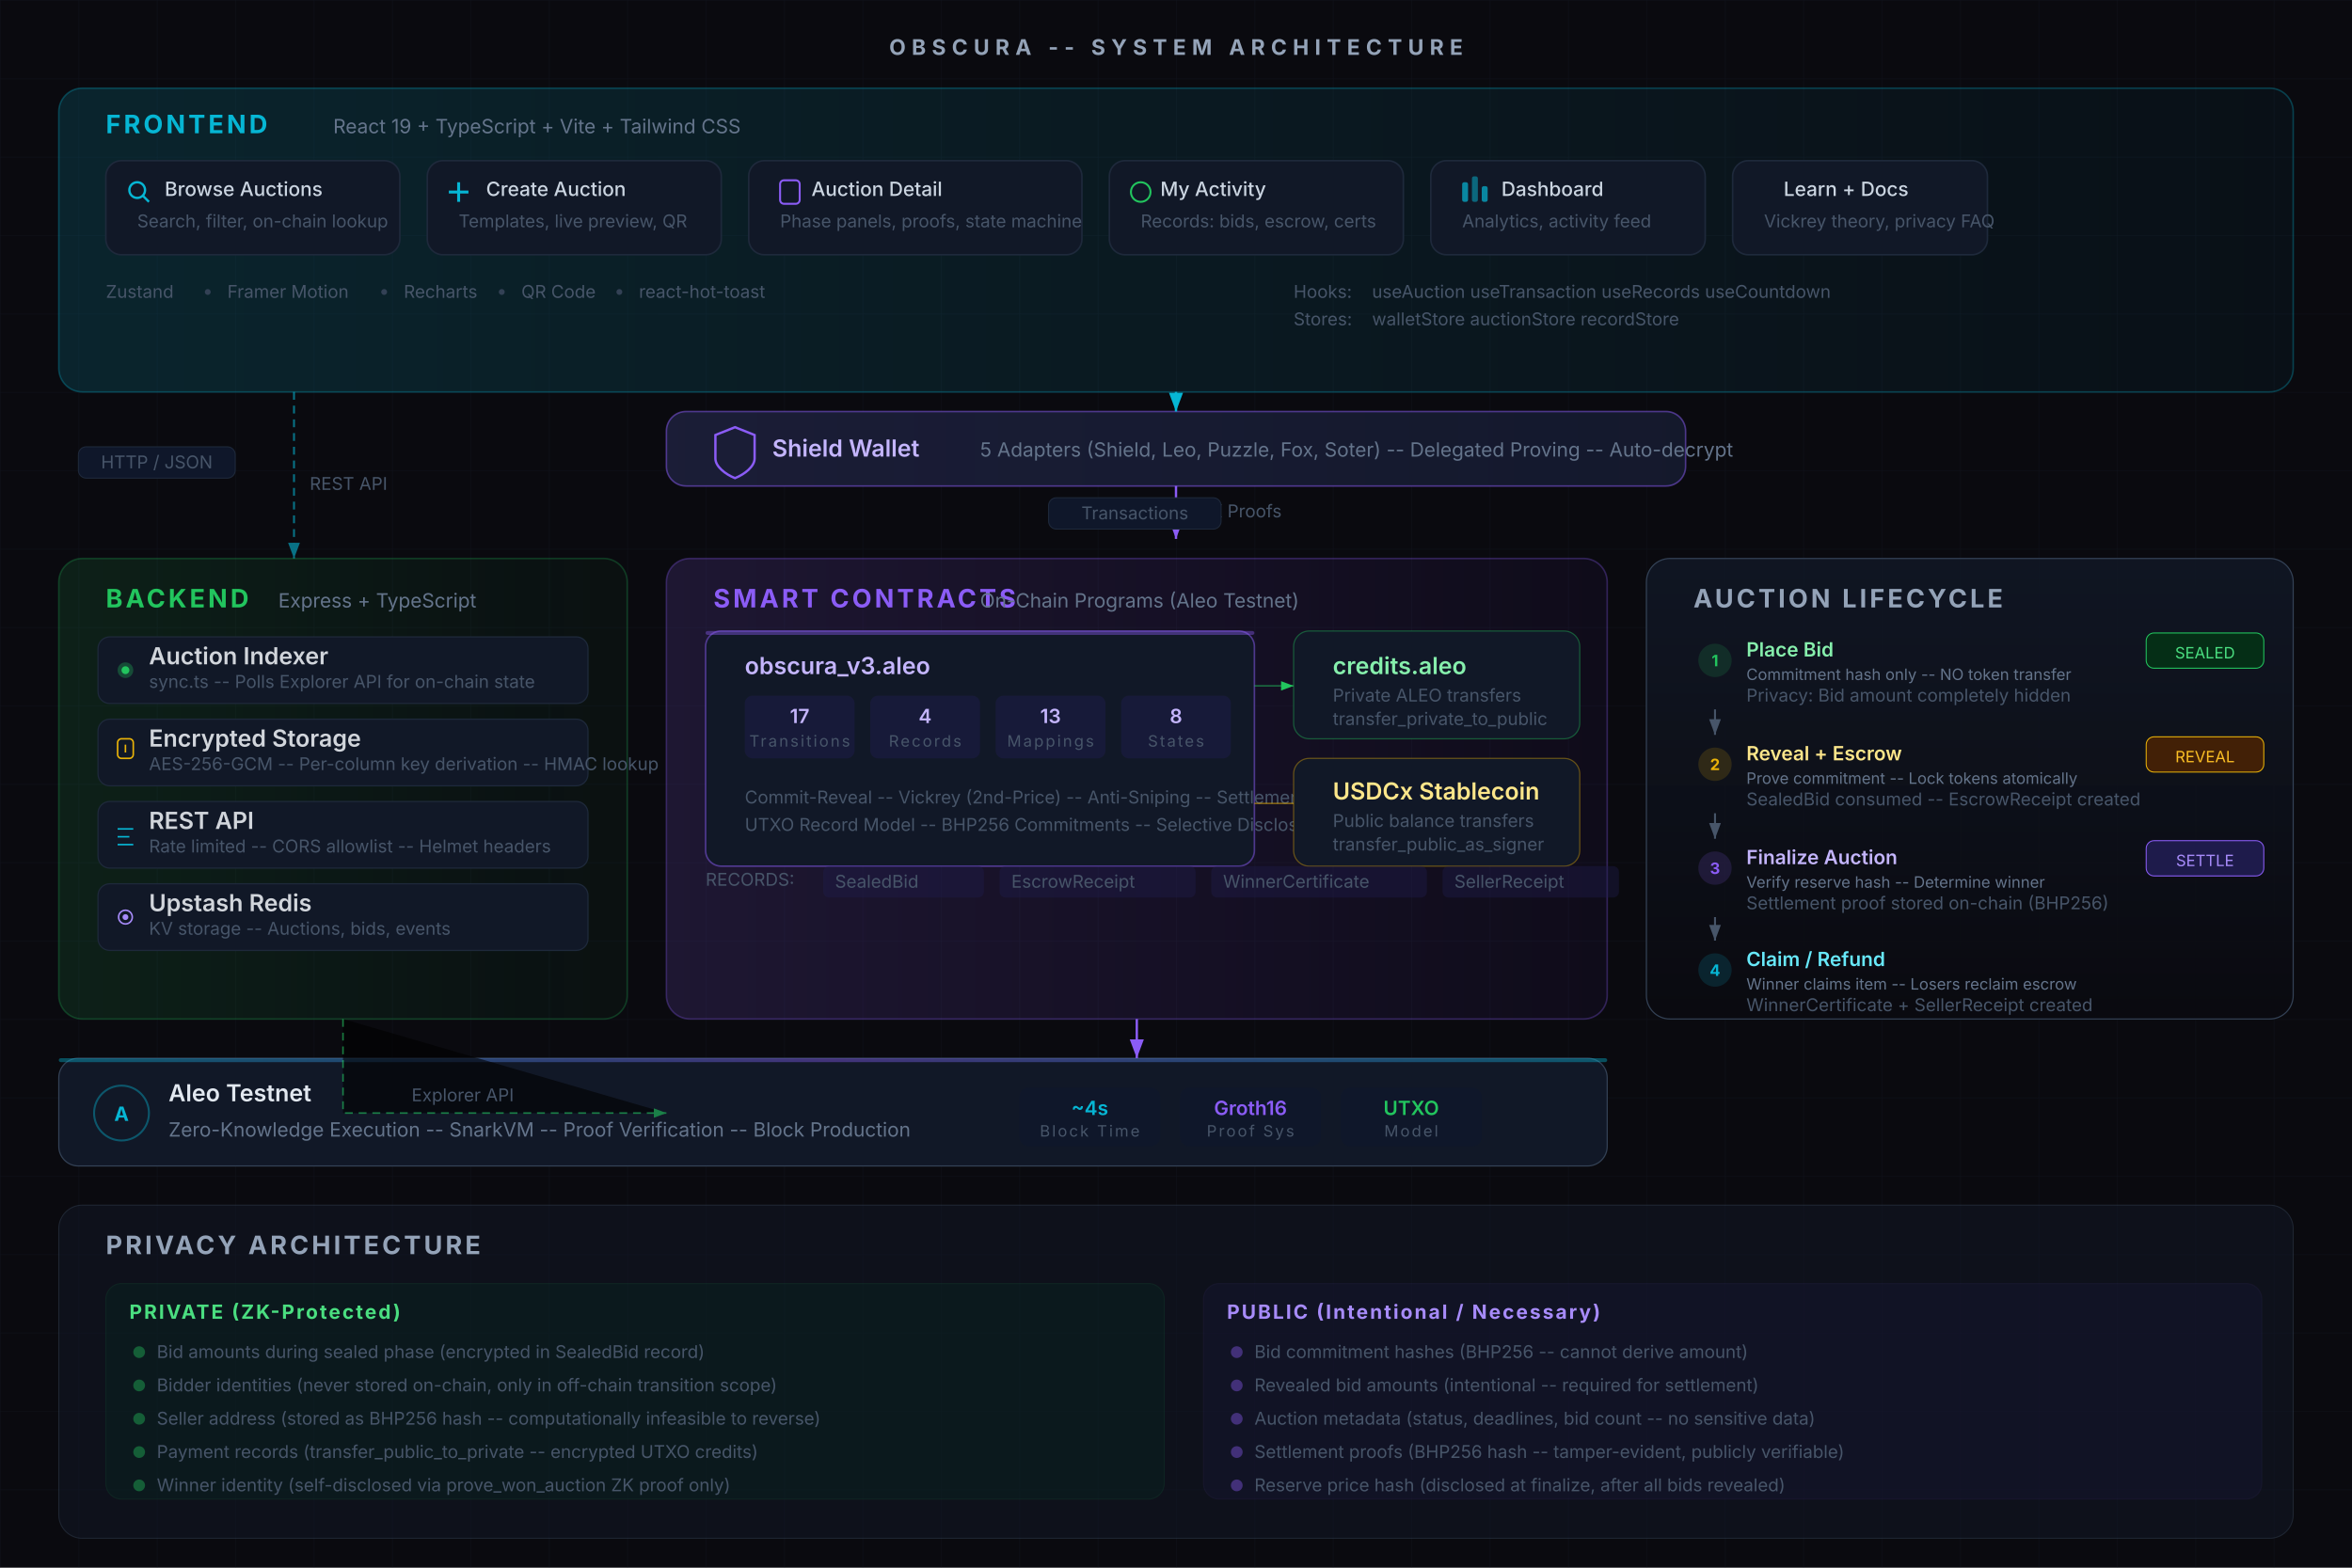
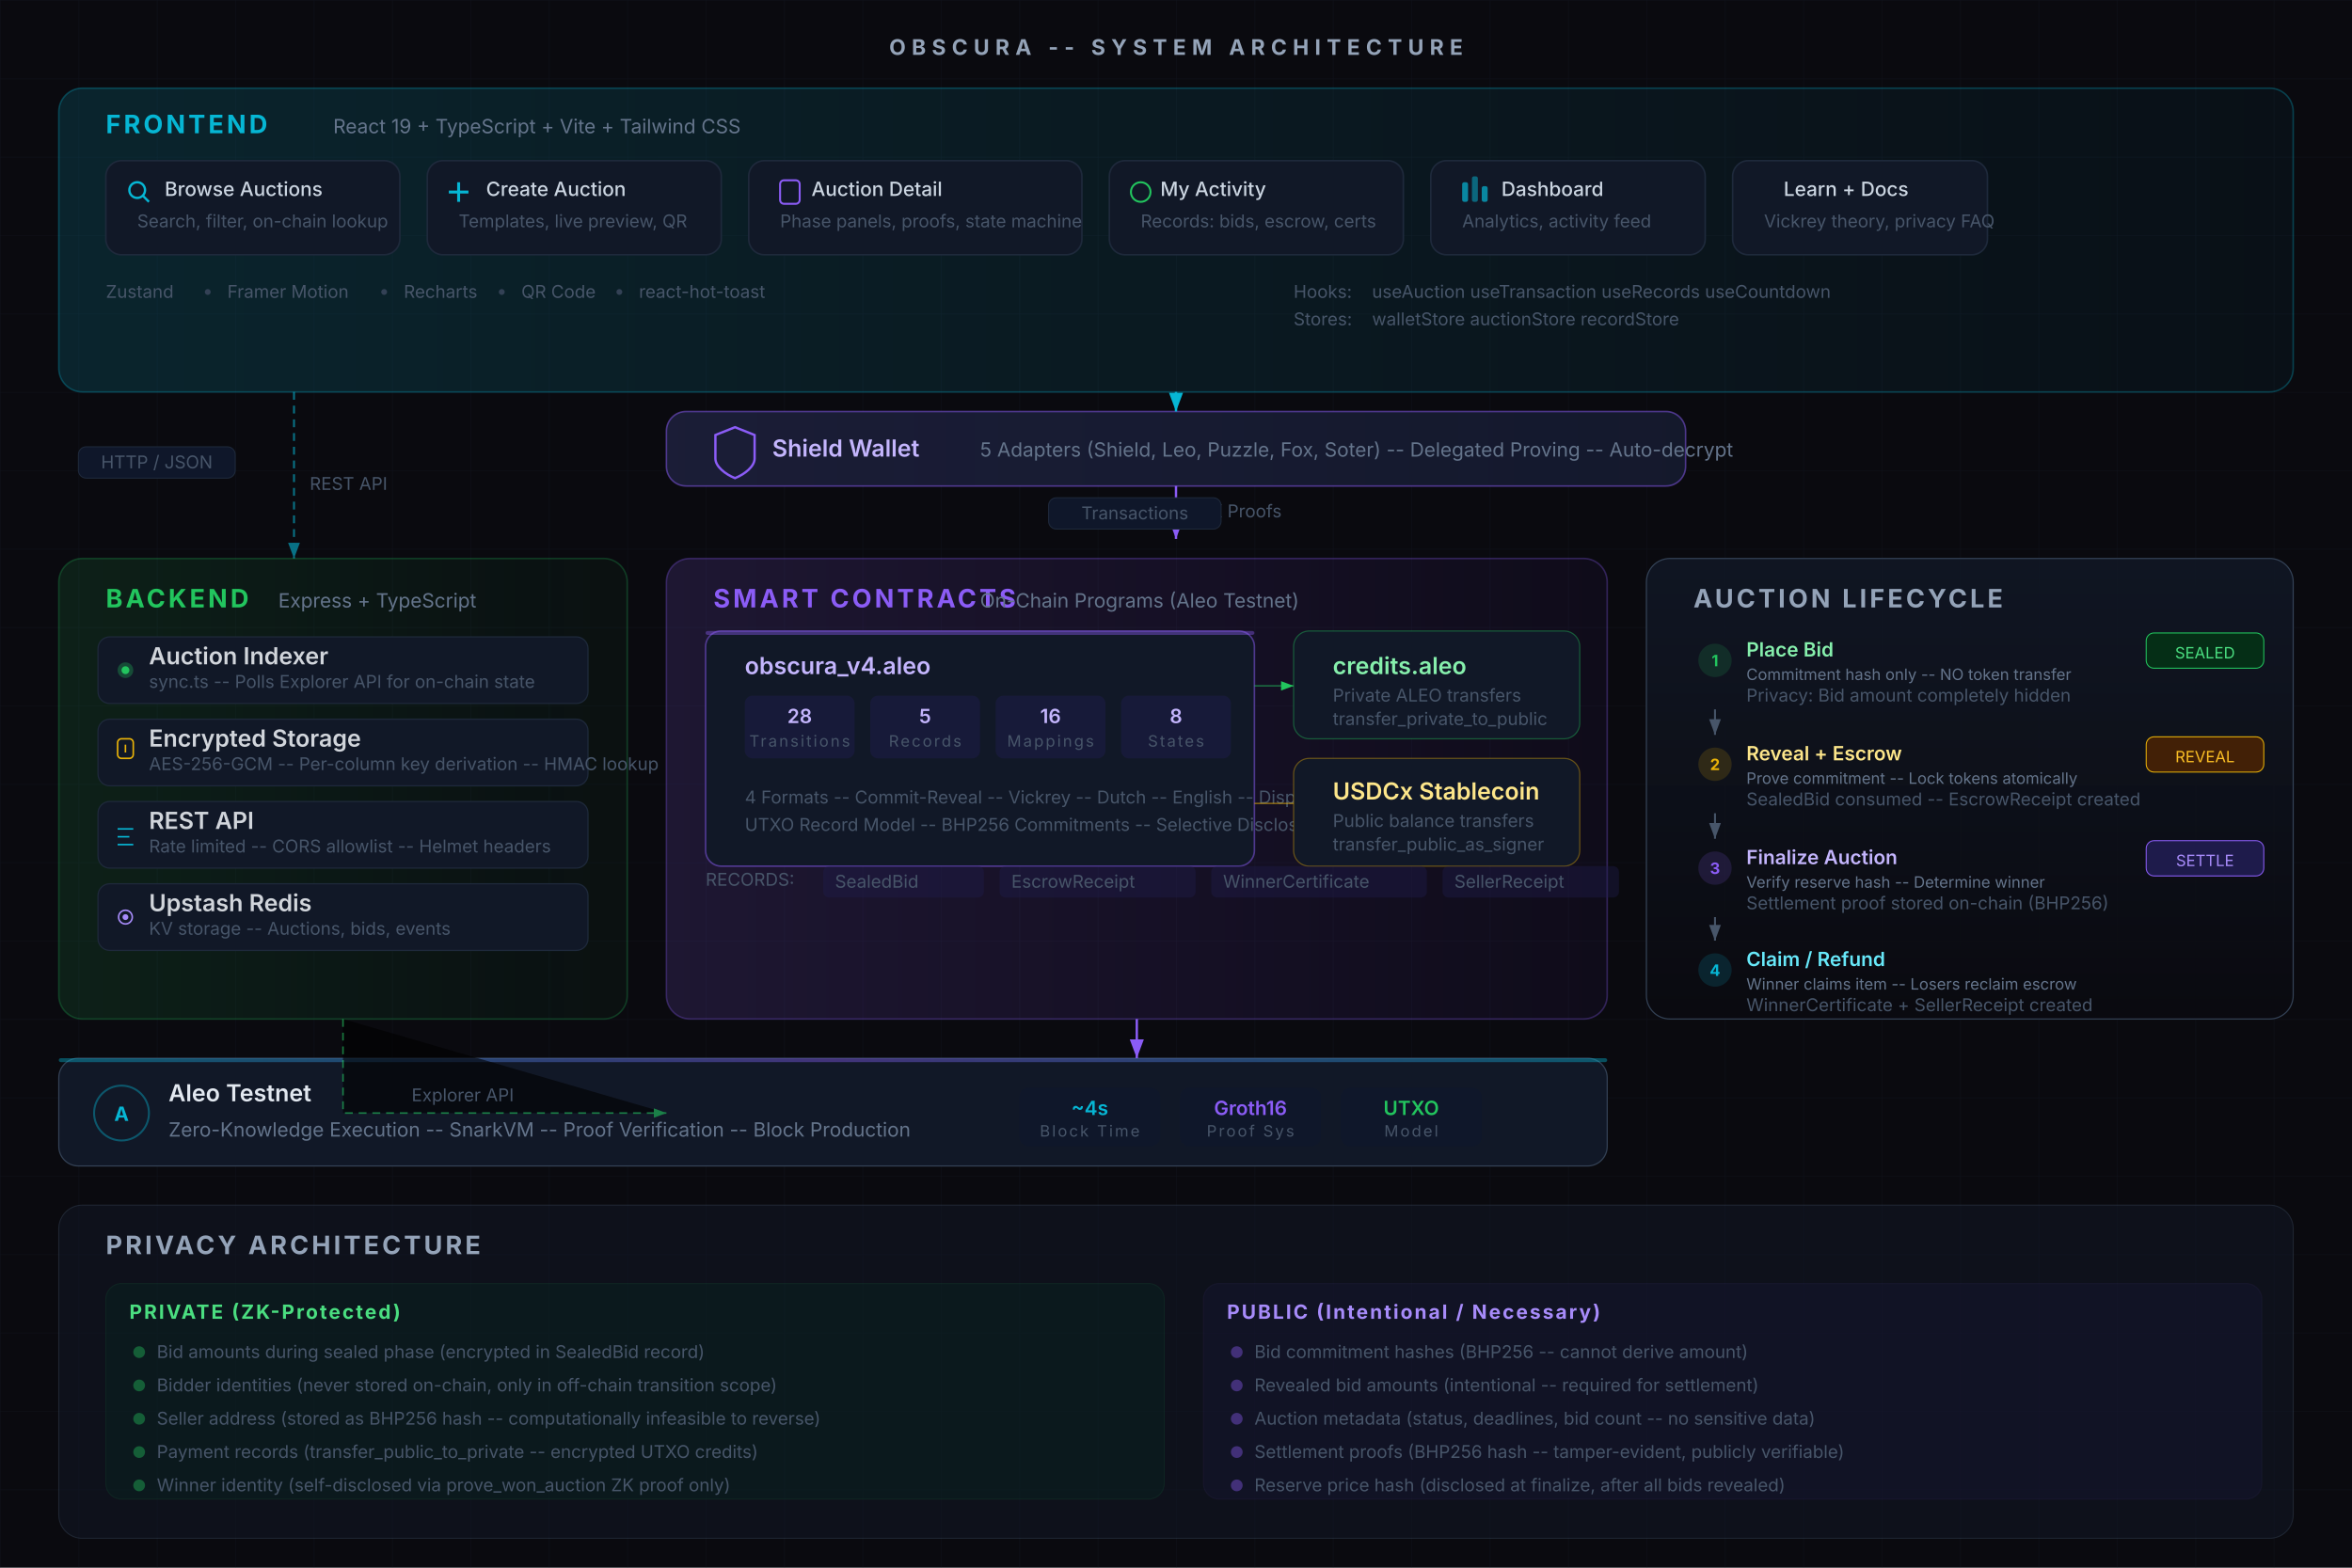
<svg xmlns="http://www.w3.org/2000/svg" viewBox="0 0 1200 800" width="1200" height="800">
  <defs>
    <filter id="glow-cyan" x="-20%" y="-20%" width="140%" height="140%">
      <feGaussianBlur in="SourceGraphic" stdDeviation="3" result="blur" />
      <feMerge>
        <feMergeNode in="blur" />
        <feMergeNode in="SourceGraphic" />
      </feMerge>
    </filter>
    <filter id="glow-purple" x="-20%" y="-20%" width="140%" height="140%">
      <feGaussianBlur in="SourceGraphic" stdDeviation="2.5" result="blur" />
      <feMerge>
        <feMergeNode in="blur" />
        <feMergeNode in="SourceGraphic" />
      </feMerge>
    </filter>
    <linearGradient id="grad-cyan" x1="0%" y1="0%" x2="100%" y2="0%">
      <stop offset="0%" stop-color="#06b6d4" stop-opacity="0.15" />
      <stop offset="100%" stop-color="#0891b2" stop-opacity="0.05" />
    </linearGradient>
    <linearGradient id="grad-purple" x1="0%" y1="0%" x2="100%" y2="0%">
      <stop offset="0%" stop-color="#8b5cf6" stop-opacity="0.15" />
      <stop offset="100%" stop-color="#7c3aed" stop-opacity="0.05" />
    </linearGradient>
    <linearGradient id="grad-green" x1="0%" y1="0%" x2="100%" y2="0%">
      <stop offset="0%" stop-color="#22c55e" stop-opacity="0.12" />
      <stop offset="100%" stop-color="#16a34a" stop-opacity="0.04" />
    </linearGradient>
    <linearGradient id="grad-surface" x1="0%" y1="0%" x2="0%" y2="100%">
      <stop offset="0%" stop-color="#111827" stop-opacity="0.8" />
      <stop offset="100%" stop-color="#0a0a0f" stop-opacity="0.9" />
    </linearGradient>
    <linearGradient id="title-grad" x1="0%" y1="0%" x2="100%" y2="0%">
      <stop offset="0%" stop-color="#06b6d4" />
      <stop offset="50%" stop-color="#8b5cf6" />
      <stop offset="100%" stop-color="#06b6d4" />
    </linearGradient>
    <linearGradient id="arrow-grad" x1="0%" y1="0%" x2="0%" y2="100%">
      <stop offset="0%" stop-color="#06b6d4" />
      <stop offset="100%" stop-color="#06b6d4" stop-opacity="0.3" />
    </linearGradient>
    <marker id="arrowhead-cyan" markerWidth="8" markerHeight="6" refX="8" refY="3" orient="auto">
      <polygon points="0 0, 8 3, 0 6" fill="#06b6d4" />
    </marker>
    <marker id="arrowhead-purple" markerWidth="8" markerHeight="6" refX="8" refY="3" orient="auto">
      <polygon points="0 0, 8 3, 0 6" fill="#8b5cf6" />
    </marker>
    <marker id="arrowhead-green" markerWidth="8" markerHeight="6" refX="8" refY="3" orient="auto">
      <polygon points="0 0, 8 3, 0 6" fill="#22c55e" />
    </marker>
    <marker id="arrowhead-gray" markerWidth="8" markerHeight="6" refX="8" refY="3" orient="auto">
      <polygon points="0 0, 8 3, 0 6" fill="#475569" />
    </marker>
  </defs>
  <style>
    text { font-family: Inter, system-ui, -apple-system, sans-serif; }
    .title { font-size: 11px; font-weight: 700; fill: #94a3b8; letter-spacing: 3px; text-transform: uppercase; }
    .section-label { font-size: 13px; font-weight: 700; letter-spacing: 1.5px; text-transform: uppercase; }
    .box-title { font-size: 12px; font-weight: 600; }
    .box-sub { font-size: 10px; fill: #64748b; }
    .box-detail { font-size: 9px; fill: #475569; }
    .stat { font-size: 10px; font-weight: 600; }
    .stat-label { font-size: 8px; fill: #475569; text-transform: uppercase; letter-spacing: 1px; }
    .lifecycle-label { font-size: 10px; font-weight: 600; }
    .lifecycle-sub { font-size: 8px; fill: #64748b; }
    .page-label { font-size: 10px; font-weight: 500; fill: #cbd5e1; }
    .tech-label { font-size: 9px; fill: #475569; }
  </style>
  <rect width="1200" height="800" fill="#0a0a0f" rx="0" />
  <pattern id="grid" width="40" height="40" patternUnits="userSpaceOnUse">
    <path d="M 40 0 L 0 0 0 40" fill="none" stroke="#1e293b" stroke-width="0.3" opacity="0.4" />
  </pattern>
  <rect width="1200" height="800" fill="url(#grid)" />
  <text x="600" y="28" text-anchor="middle" class="title" fill="url(#title-grad)">OBSCURA  --  SYSTEM ARCHITECTURE</text>
  <rect x="30" y="45" width="1140" height="155" rx="12" fill="url(#grad-cyan)" stroke="#06b6d4" stroke-width="0.8" stroke-opacity="0.3" />
  <text x="54" y="68" class="section-label" fill="#06b6d4">FRONTEND</text>
  <text x="170" y="68" class="box-sub">React 19 + TypeScript + Vite + Tailwind CSS</text>
  <g transform="translate(54, 82)">
    <rect x="0" y="0" width="150" height="48" rx="8" fill="#111827" stroke="#1e293b" stroke-width="0.8" />
    <circle cx="16" cy="15" r="4" fill="none" stroke="#06b6d4" stroke-width="1.2" />
    <line x1="19" y1="18" x2="22" y2="21" stroke="#06b6d4" stroke-width="1.2" />
    <text x="30" y="18" class="page-label">Browse Auctions</text>
    <text x="16" y="34" class="box-detail">Search, filter, on-chain lookup</text>
    <rect x="164" y="0" width="150" height="48" rx="8" fill="#111827" stroke="#1e293b" stroke-width="0.8" />
    <line x1="180" y1="11" x2="180" y2="21" stroke="#06b6d4" stroke-width="1.5" />
    <line x1="175" y1="16" x2="185" y2="16" stroke="#06b6d4" stroke-width="1.5" />
    <text x="194" y="18" class="page-label">Create Auction</text>
    <text x="180" y="34" class="box-detail">Templates, live preview, QR</text>
    <rect x="328" y="0" width="170" height="48" rx="8" fill="#111827" stroke="#1e293b" stroke-width="0.8" />
    <rect x="344" y="10" width="10" height="12" rx="2" fill="none" stroke="#8b5cf6" stroke-width="1" />
    <text x="360" y="18" class="page-label">Auction Detail</text>
    <text x="344" y="34" class="box-detail">Phase panels, proofs, state machine</text>
    <rect x="512" y="0" width="150" height="48" rx="8" fill="#111827" stroke="#1e293b" stroke-width="0.8" />
    <circle cx="528" cy="16" r="5" fill="none" stroke="#22c55e" stroke-width="1" />
    <text x="538" y="18" class="page-label">My Activity</text>
    <text x="528" y="34" class="box-detail">Records: bids, escrow, certs</text>
    <rect x="676" y="0" width="140" height="48" rx="8" fill="#111827" stroke="#1e293b" stroke-width="0.8" />
    <rect x="692" y="11" width="3" height="10" rx="1" fill="#06b6d4" opacity="0.7" />
    <rect x="697" y="8" width="3" height="13" rx="1" fill="#06b6d4" opacity="0.5" />
    <rect x="702" y="13" width="3" height="8" rx="1" fill="#06b6d4" opacity="0.7" />
    <text x="712" y="18" class="page-label">Dashboard</text>
    <text x="692" y="34" class="box-detail">Analytics, activity feed</text>
    <rect x="830" y="0" width="130" height="48" rx="8" fill="#111827" stroke="#1e293b" stroke-width="0.8" />
    <text x="856" y="18" class="page-label">Learn + Docs</text>
    <text x="846" y="34" class="box-detail">Vickrey theory, privacy FAQ</text>
  </g>
  <g transform="translate(54, 152)">
    <text x="0" y="0" class="tech-label">Zustand</text>
    <circle cx="52" cy="-3" r="1.5" fill="#334155" />
    <text x="62" y="0" class="tech-label">Framer Motion</text>
    <circle cx="142" cy="-3" r="1.5" fill="#334155" />
    <text x="152" y="0" class="tech-label">Recharts</text>
    <circle cx="202" cy="-3" r="1.5" fill="#334155" />
    <text x="212" y="0" class="tech-label">QR Code</text>
    <circle cx="262" cy="-3" r="1.5" fill="#334155" />
    <text x="272" y="0" class="tech-label">react-hot-toast</text>
  </g>
  <g transform="translate(660, 152)">
    <text x="0" y="0" class="tech-label" fill="#06b6d4">Hooks:</text>
    <text x="40" y="0" class="tech-label">useAuction  useTransaction  useRecords  useCountdown</text>
    <text x="0" y="14" class="tech-label" fill="#06b6d4">Stores:</text>
    <text x="40" y="14" class="tech-label">walletStore  auctionStore  recordStore</text>
  </g>
  <rect x="340" y="210" width="520" height="38" rx="10" fill="#111827" stroke="#8b5cf6" stroke-width="0.8" stroke-opacity="0.5" />
  <rect x="340" y="210" width="520" height="38" rx="10" fill="url(#grad-purple)" opacity="0.5" />
  <path d="M365,222 L365,234 C365,238 370,242 375,244 C380,242 385,238 385,234 L385,222 L375,218 Z" fill="none" stroke="#8b5cf6" stroke-width="1.2" />
  <text x="394" y="233" class="box-title" fill="#c4b5fd">Shield Wallet</text>
  <text x="500" y="233" class="box-sub">5 Adapters (Shield, Leo, Puzzle, Fox, Soter) -- Delegated Proving -- Auto-decrypt</text>
  <line x1="600" y1="200" x2="600" y2="210" stroke="#06b6d4" stroke-width="1.2" marker-end="url(#arrowhead-cyan)" />
  <line x1="600" y1="248" x2="600" y2="275" stroke="#8b5cf6" stroke-width="1.2" marker-end="url(#arrowhead-purple)" />
  <text x="612" y="264" class="box-detail" fill="#8b5cf6">ZK Proofs</text>
  <path d="M 150 200 L 150 210 Q 150 220 150 225 L 150 285" stroke="#06b6d4" stroke-width="1" stroke-dasharray="4,3" marker-end="url(#arrowhead-cyan)" opacity="0.6" />
  <text x="158" y="250" class="box-detail" fill="#06b6d4">REST API</text>
  <rect x="30" y="285" width="290" height="235" rx="12" fill="url(#grad-green)" stroke="#22c55e" stroke-width="0.8" stroke-opacity="0.25" />
  <text x="54" y="310" class="section-label" fill="#22c55e">BACKEND</text>
  <text x="142" y="310" class="box-sub">Express + TypeScript</text>
  <g transform="translate(50, 325)">
    <rect x="0" y="0" width="250" height="34" rx="6" fill="#111827" stroke="#1e293b" stroke-width="0.6" />
    <circle cx="14" cy="17" r="4" fill="#22c55e" opacity="0.3" />
    <circle cx="14" cy="17" r="2" fill="#22c55e" />
    <text x="26" y="14" class="box-title" fill="#d1d5db">Auction Indexer</text>
    <text x="26" y="26" class="box-detail">sync.ts -- Polls Explorer API for on-chain state</text>
    <rect x="0" y="42" width="250" height="34" rx="6" fill="#111827" stroke="#1e293b" stroke-width="0.6" />
    <rect x="10" y="52" width="8" height="10" rx="2" fill="none" stroke="#eab308" stroke-width="0.8" />
    <line x1="14" y1="55" x2="14" y2="59" stroke="#eab308" stroke-width="0.8" />
    <text x="26" y="56" class="box-title" fill="#d1d5db">Encrypted Storage</text>
    <text x="26" y="68" class="box-detail">AES-256-GCM -- Per-column key derivation -- HMAC lookup</text>
    <rect x="0" y="84" width="250" height="34" rx="6" fill="#111827" stroke="#1e293b" stroke-width="0.6" />
    <path d="M10,98 L18,98 M10,102 L16,102 M10,106 L18,106" stroke="#06b6d4" stroke-width="0.8" />
    <text x="26" y="98" class="box-title" fill="#d1d5db">REST API</text>
    <text x="26" y="110" class="box-detail">Rate limited -- CORS allowlist -- Helmet headers</text>
    <rect x="0" y="126" width="250" height="34" rx="6" fill="#111827" stroke="#1e293b" stroke-width="0.6" />
    <circle cx="14" cy="143" r="3.5" fill="none" stroke="#a78bfa" stroke-width="0.8" />
    <circle cx="14" cy="143" r="1.5" fill="#a78bfa" />
    <text x="26" y="140" class="box-title" fill="#d1d5db">Upstash Redis</text>
    <text x="26" y="152" class="box-detail">KV storage -- Auctions, bids, events</text>
  </g>
  <rect x="340" y="285" width="480" height="235" rx="12" fill="url(#grad-purple)" stroke="#8b5cf6" stroke-width="0.8" stroke-opacity="0.3" />
  <text x="364" y="310" class="section-label" fill="#8b5cf6">SMART CONTRACTS</text>
  <text x="500" y="310" class="box-sub">On-Chain Programs (Aleo Testnet)</text>
  <rect x="360" y="322" width="280" height="120" rx="8" fill="#111827" stroke="#8b5cf6" stroke-width="0.8" stroke-opacity="0.5" />
  <rect x="360" y="322" width="280" height="2" rx="1" fill="#8b5cf6" opacity="0.4" />
-   <text x="380" y="344" class="box-title" fill="#c4b5fd" font-size="13">obscura_v3.aleo</text>
+   <text x="380" y="344" class="box-title" fill="#c4b5fd" font-size="13">obscura_v4.aleo</text>
  <g transform="translate(380, 355)">
    <rect x="0" y="0" width="56" height="32" rx="4" fill="#1e1b4b" opacity="0.5" />
-     <text x="28" y="14" text-anchor="middle" class="stat" fill="#c4b5fd">17</text>
+     <text x="28" y="14" text-anchor="middle" class="stat" fill="#c4b5fd">28</text>
    <text x="28" y="26" text-anchor="middle" class="stat-label">Transitions</text>
    <rect x="64" y="0" width="56" height="32" rx="4" fill="#1e1b4b" opacity="0.5" />
-     <text x="92" y="14" text-anchor="middle" class="stat" fill="#c4b5fd">4</text>
+     <text x="92" y="14" text-anchor="middle" class="stat" fill="#c4b5fd">5</text>
    <text x="92" y="26" text-anchor="middle" class="stat-label">Records</text>
    <rect x="128" y="0" width="56" height="32" rx="4" fill="#1e1b4b" opacity="0.5" />
-     <text x="156" y="14" text-anchor="middle" class="stat" fill="#c4b5fd">13</text>
+     <text x="156" y="14" text-anchor="middle" class="stat" fill="#c4b5fd">16</text>
    <text x="156" y="26" text-anchor="middle" class="stat-label">Mappings</text>
    <rect x="192" y="0" width="56" height="32" rx="4" fill="#1e1b4b" opacity="0.5" />
    <text x="220" y="14" text-anchor="middle" class="stat" fill="#c4b5fd">8</text>
    <text x="220" y="26" text-anchor="middle" class="stat-label">States</text>
  </g>
-   <text x="380" y="410" class="box-detail" fill="#94a3b8">Commit-Reveal -- Vickrey (2nd-Price) -- Anti-Sniping -- Settlement Proofs</text>
+   <text x="380" y="410" class="box-detail" fill="#94a3b8">4 Formats -- Commit-Reveal -- Vickrey -- Dutch -- English -- Dispute Resolution</text>
  <text x="380" y="424" class="box-detail" fill="#94a3b8">UTXO Record Model -- BHP256 Commitments -- Selective Disclosure</text>
  <rect x="660" y="322" width="146" height="55" rx="8" fill="#111827" stroke="#22c55e" stroke-width="0.6" stroke-opacity="0.4" />
  <text x="680" y="344" class="box-title" fill="#86efac">credits.aleo</text>
  <text x="680" y="358" class="box-detail">Private ALEO transfers</text>
  <text x="680" y="370" class="box-detail">transfer_private_to_public</text>
  <rect x="660" y="387" width="146" height="55" rx="8" fill="#111827" stroke="#eab308" stroke-width="0.6" stroke-opacity="0.4" />
  <text x="680" y="408" class="box-title" fill="#fde68a">USDCx Stablecoin</text>
  <text x="680" y="422" class="box-detail">Public balance transfers</text>
  <text x="680" y="434" class="box-detail">transfer_public_as_signer</text>
  <line x1="640" y1="350" x2="660" y2="350" stroke="#22c55e" stroke-width="0.8" stroke-opacity="0.5" marker-end="url(#arrowhead-green)" />
  <line x1="640" y1="410" x2="660" y2="410" stroke="#eab308" stroke-width="0.8" stroke-opacity="0.5" />
  <g transform="translate(360, 452)">
    <text x="0" y="0" class="box-detail" fill="#8b5cf6">RECORDS:</text>
    <rect x="60" y="-10" width="82" height="16" rx="3" fill="#1e1b4b" opacity="0.4" />
    <text x="66" y="1" class="box-detail" fill="#a78bfa">SealedBid</text>
    <rect x="150" y="-10" width="100" height="16" rx="3" fill="#1e1b4b" opacity="0.4" />
    <text x="156" y="1" class="box-detail" fill="#a78bfa">EscrowReceipt</text>
    <rect x="258" y="-10" width="110" height="16" rx="3" fill="#1e1b4b" opacity="0.4" />
    <text x="264" y="1" class="box-detail" fill="#a78bfa">WinnerCertificate</text>
    <rect x="376" y="-10" width="90" height="16" rx="3" fill="#1e1b4b" opacity="0.4" />
    <text x="382" y="1" class="box-detail" fill="#a78bfa">SellerReceipt</text>
  </g>
  <rect x="840" y="285" width="330" height="235" rx="12" fill="url(#grad-surface)" stroke="#334155" stroke-width="0.6" />
  <text x="864" y="310" class="section-label" fill="#94a3b8">AUCTION LIFECYCLE</text>
  <g transform="translate(865, 325)">
    <circle cx="10" cy="12" r="8" fill="#22c55e" opacity="0.15" stroke="#22c55e" stroke-width="1" />
    <text x="10" y="15" text-anchor="middle" font-size="8" font-weight="700" fill="#22c55e">1</text>
    <text x="26" y="10" class="lifecycle-label" fill="#86efac">Place Bid</text>
    <text x="26" y="22" class="lifecycle-sub">Commitment hash only -- NO token transfer</text>
    <text x="26" y="33" class="box-detail" fill="#22c55e">Privacy: Bid amount completely hidden</text>
    <rect x="230" y="-2" width="60" height="18" rx="4" fill="#052e16" stroke="#22c55e" stroke-width="0.5" />
    <text x="260" y="11" text-anchor="middle" font-size="8" fill="#4ade80">SEALED</text>
  </g>
  <line x1="875" y1="362" x2="875" y2="375" stroke="#475569" stroke-width="1" marker-end="url(#arrowhead-gray)" />
  <g transform="translate(865, 378)">
    <circle cx="10" cy="12" r="8" fill="#eab308" opacity="0.15" stroke="#eab308" stroke-width="1" />
    <text x="10" y="15" text-anchor="middle" font-size="8" font-weight="700" fill="#eab308">2</text>
    <text x="26" y="10" class="lifecycle-label" fill="#fde68a">Reveal + Escrow</text>
    <text x="26" y="22" class="lifecycle-sub">Prove commitment -- Lock tokens atomically</text>
    <text x="26" y="33" class="box-detail" fill="#eab308">SealedBid consumed -- EscrowReceipt created</text>
    <rect x="230" y="-2" width="60" height="18" rx="4" fill="#422006" stroke="#eab308" stroke-width="0.5" />
    <text x="260" y="11" text-anchor="middle" font-size="8" fill="#fbbf24">REVEAL</text>
  </g>
  <line x1="875" y1="415" x2="875" y2="428" stroke="#475569" stroke-width="1" marker-end="url(#arrowhead-gray)" />
  <g transform="translate(865, 431)">
    <circle cx="10" cy="12" r="8" fill="#8b5cf6" opacity="0.15" stroke="#8b5cf6" stroke-width="1" />
    <text x="10" y="15" text-anchor="middle" font-size="8" font-weight="700" fill="#8b5cf6">3</text>
    <text x="26" y="10" class="lifecycle-label" fill="#c4b5fd">Finalize Auction</text>
    <text x="26" y="22" class="lifecycle-sub">Verify reserve hash -- Determine winner</text>
    <text x="26" y="33" class="box-detail" fill="#8b5cf6">Settlement proof stored on-chain (BHP256)</text>
    <rect x="230" y="-2" width="60" height="18" rx="4" fill="#1e1b4b" stroke="#8b5cf6" stroke-width="0.5" />
    <text x="260" y="11" text-anchor="middle" font-size="8" fill="#a78bfa">SETTLE</text>
  </g>
  <line x1="875" y1="468" x2="875" y2="480" stroke="#475569" stroke-width="1" marker-end="url(#arrowhead-gray)" />
  <g transform="translate(865, 483)">
    <circle cx="10" cy="12" r="8" fill="#06b6d4" opacity="0.15" stroke="#06b6d4" stroke-width="1" />
    <text x="10" y="15" text-anchor="middle" font-size="8" font-weight="700" fill="#06b6d4">4</text>
    <text x="26" y="10" class="lifecycle-label" fill="#67e8f9">Claim / Refund</text>
    <text x="26" y="22" class="lifecycle-sub">Winner claims item -- Losers reclaim escrow</text>
    <text x="26" y="33" class="box-detail" fill="#06b6d4">WinnerCertificate + SellerReceipt created</text>
  </g>
  <rect x="30" y="540" width="790" height="55" rx="10" fill="#111827" stroke="#334155" stroke-width="0.6" />
  <rect x="30" y="540" width="790" height="2" rx="1" fill="url(#title-grad)" opacity="0.4" />
  <circle cx="62" cy="568" r="14" fill="none" stroke="#06b6d4" stroke-width="1" opacity="0.4" />
  <text x="62" y="572" text-anchor="middle" font-size="10" font-weight="700" fill="#06b6d4">A</text>
  <text x="86" y="562" class="box-title" fill="#e2e8f0" font-size="14">Aleo Testnet</text>
  <text x="86" y="580" class="box-sub">Zero-Knowledge Execution -- SnarkVM -- Proof Verification -- Block Production</text>
  <g transform="translate(520, 555)">
    <rect x="0" y="0" width="72" height="30" rx="5" fill="#0f172a" />
    <text x="36" y="14" text-anchor="middle" class="stat" fill="#06b6d4">~4s</text>
    <text x="36" y="25" text-anchor="middle" class="stat-label">Block Time</text>
    <rect x="82" y="0" width="72" height="30" rx="5" fill="#0f172a" />
    <text x="118" y="14" text-anchor="middle" class="stat" fill="#8b5cf6">Groth16</text>
    <text x="118" y="25" text-anchor="middle" class="stat-label">Proof Sys</text>
    <rect x="164" y="0" width="72" height="30" rx="5" fill="#0f172a" />
    <text x="200" y="14" text-anchor="middle" class="stat" fill="#22c55e">UTXO</text>
    <text x="200" y="25" text-anchor="middle" class="stat-label">Model</text>
  </g>
  <line x1="580" y1="520" x2="580" y2="540" stroke="#8b5cf6" stroke-width="1.2" marker-end="url(#arrowhead-purple)" />
  <path d="M 175 520 L 175 568 L 340 568" stroke="#22c55e" stroke-width="0.8" stroke-dasharray="4,3" marker-end="url(#arrowhead-green)" opacity="0.6" />
  <text x="210" y="562" class="box-detail" fill="#22c55e">Explorer API</text>
  <rect x="30" y="615" width="1140" height="170" rx="12" fill="#111827" stroke="#334155" stroke-width="0.5" opacity="0.5" />
  <text x="54" y="640" class="section-label" fill="#94a3b8">PRIVACY ARCHITECTURE</text>
  <g transform="translate(54, 655)">
    <rect x="0" y="0" width="540" height="110" rx="8" fill="#022c22" opacity="0.3" stroke="#22c55e" stroke-width="0.5" stroke-opacity="0.3" />
    <text x="12" y="18" font-size="10" font-weight="700" fill="#4ade80" letter-spacing="1">PRIVATE (ZK-Protected)</text>
    <g transform="translate(12, 30)">
      <circle cx="5" cy="5" r="3" fill="#22c55e" opacity="0.4" />
      <text x="14" y="8" class="box-detail" fill="#86efac">Bid amounts during sealed phase (encrypted in SealedBid record)</text>
      <circle cx="5" cy="22" r="3" fill="#22c55e" opacity="0.4" />
      <text x="14" y="25" class="box-detail" fill="#86efac">Bidder identities (never stored on-chain, only in off-chain transition scope)</text>
      <circle cx="5" cy="39" r="3" fill="#22c55e" opacity="0.4" />
      <text x="14" y="42" class="box-detail" fill="#86efac">Seller address (stored as BHP256 hash -- computationally infeasible to reverse)</text>
      <circle cx="5" cy="56" r="3" fill="#22c55e" opacity="0.4" />
      <text x="14" y="59" class="box-detail" fill="#86efac">Payment records (transfer_public_to_private -- encrypted UTXO credits)</text>
      <circle cx="5" cy="73" r="3" fill="#22c55e" opacity="0.4" />
      <text x="14" y="76" class="box-detail" fill="#86efac">Winner identity (self-disclosed via prove_won_auction ZK proof only)</text>
    </g>
    <rect x="560" y="0" width="540" height="110" rx="8" fill="#1e1b4b" opacity="0.2" stroke="#8b5cf6" stroke-width="0.5" stroke-opacity="0.3" />
    <text x="572" y="18" font-size="10" font-weight="700" fill="#a78bfa" letter-spacing="1">PUBLIC (Intentional / Necessary)</text>
    <g transform="translate(572, 30)">
      <circle cx="5" cy="5" r="3" fill="#8b5cf6" opacity="0.4" />
      <text x="14" y="8" class="box-detail" fill="#c4b5fd">Bid commitment hashes (BHP256 -- cannot derive amount)</text>
      <circle cx="5" cy="22" r="3" fill="#8b5cf6" opacity="0.4" />
      <text x="14" y="25" class="box-detail" fill="#c4b5fd">Revealed bid amounts (intentional -- required for settlement)</text>
      <circle cx="5" cy="39" r="3" fill="#8b5cf6" opacity="0.4" />
      <text x="14" y="42" class="box-detail" fill="#c4b5fd">Auction metadata (status, deadlines, bid count -- no sensitive data)</text>
      <circle cx="5" cy="56" r="3" fill="#8b5cf6" opacity="0.4" />
      <text x="14" y="59" class="box-detail" fill="#c4b5fd">Settlement proofs (BHP256 hash -- tamper-evident, publicly verifiable)</text>
      <circle cx="5" cy="73" r="3" fill="#8b5cf6" opacity="0.4" />
      <text x="14" y="76" class="box-detail" fill="#c4b5fd">Reserve price hash (disclosed at finalize, after all bids revealed)</text>
    </g>
  </g>
  <rect x="40" y="228" width="80" height="16" rx="4" fill="#0f172a" stroke="#1e293b" stroke-width="0.5" />
  <text x="80" y="239" text-anchor="middle" class="box-detail" fill="#64748b">HTTP / JSON</text>
  <rect x="535" y="254" width="88" height="16" rx="4" fill="#0f172a" stroke="#1e293b" stroke-width="0.5" />
  <text x="579" y="265" text-anchor="middle" class="box-detail" fill="#8b5cf6">Transactions</text>
</svg>
